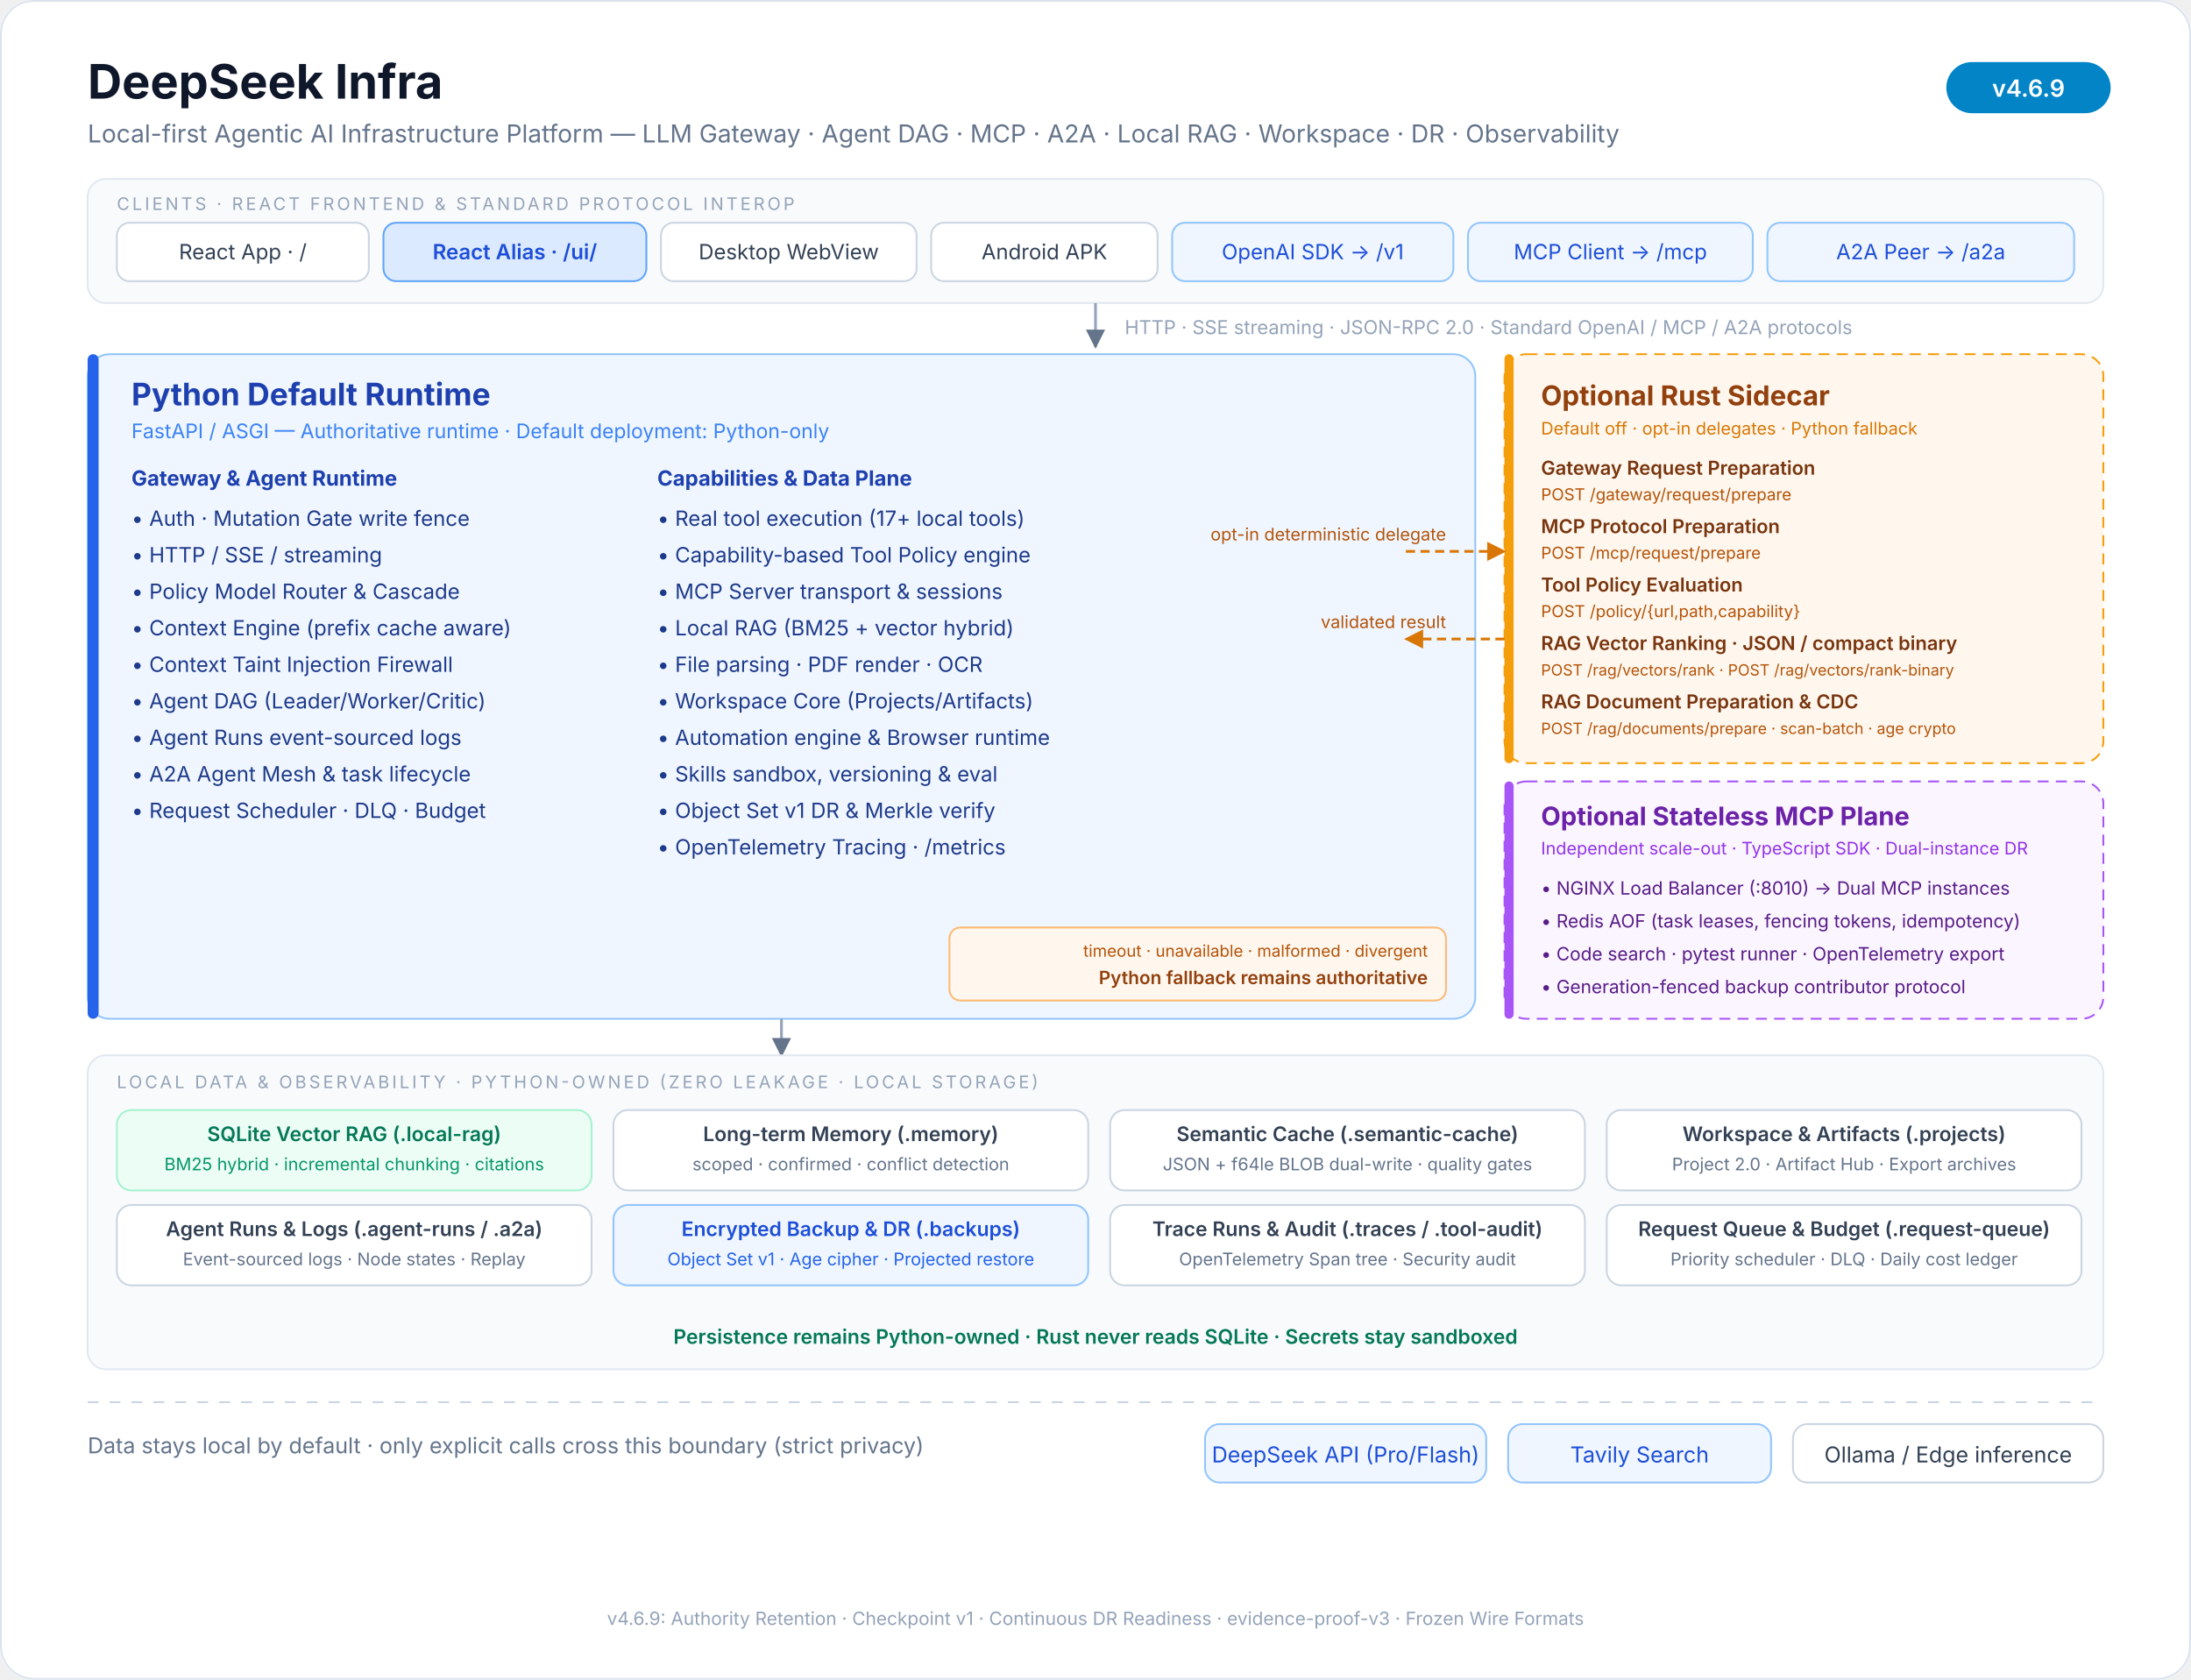
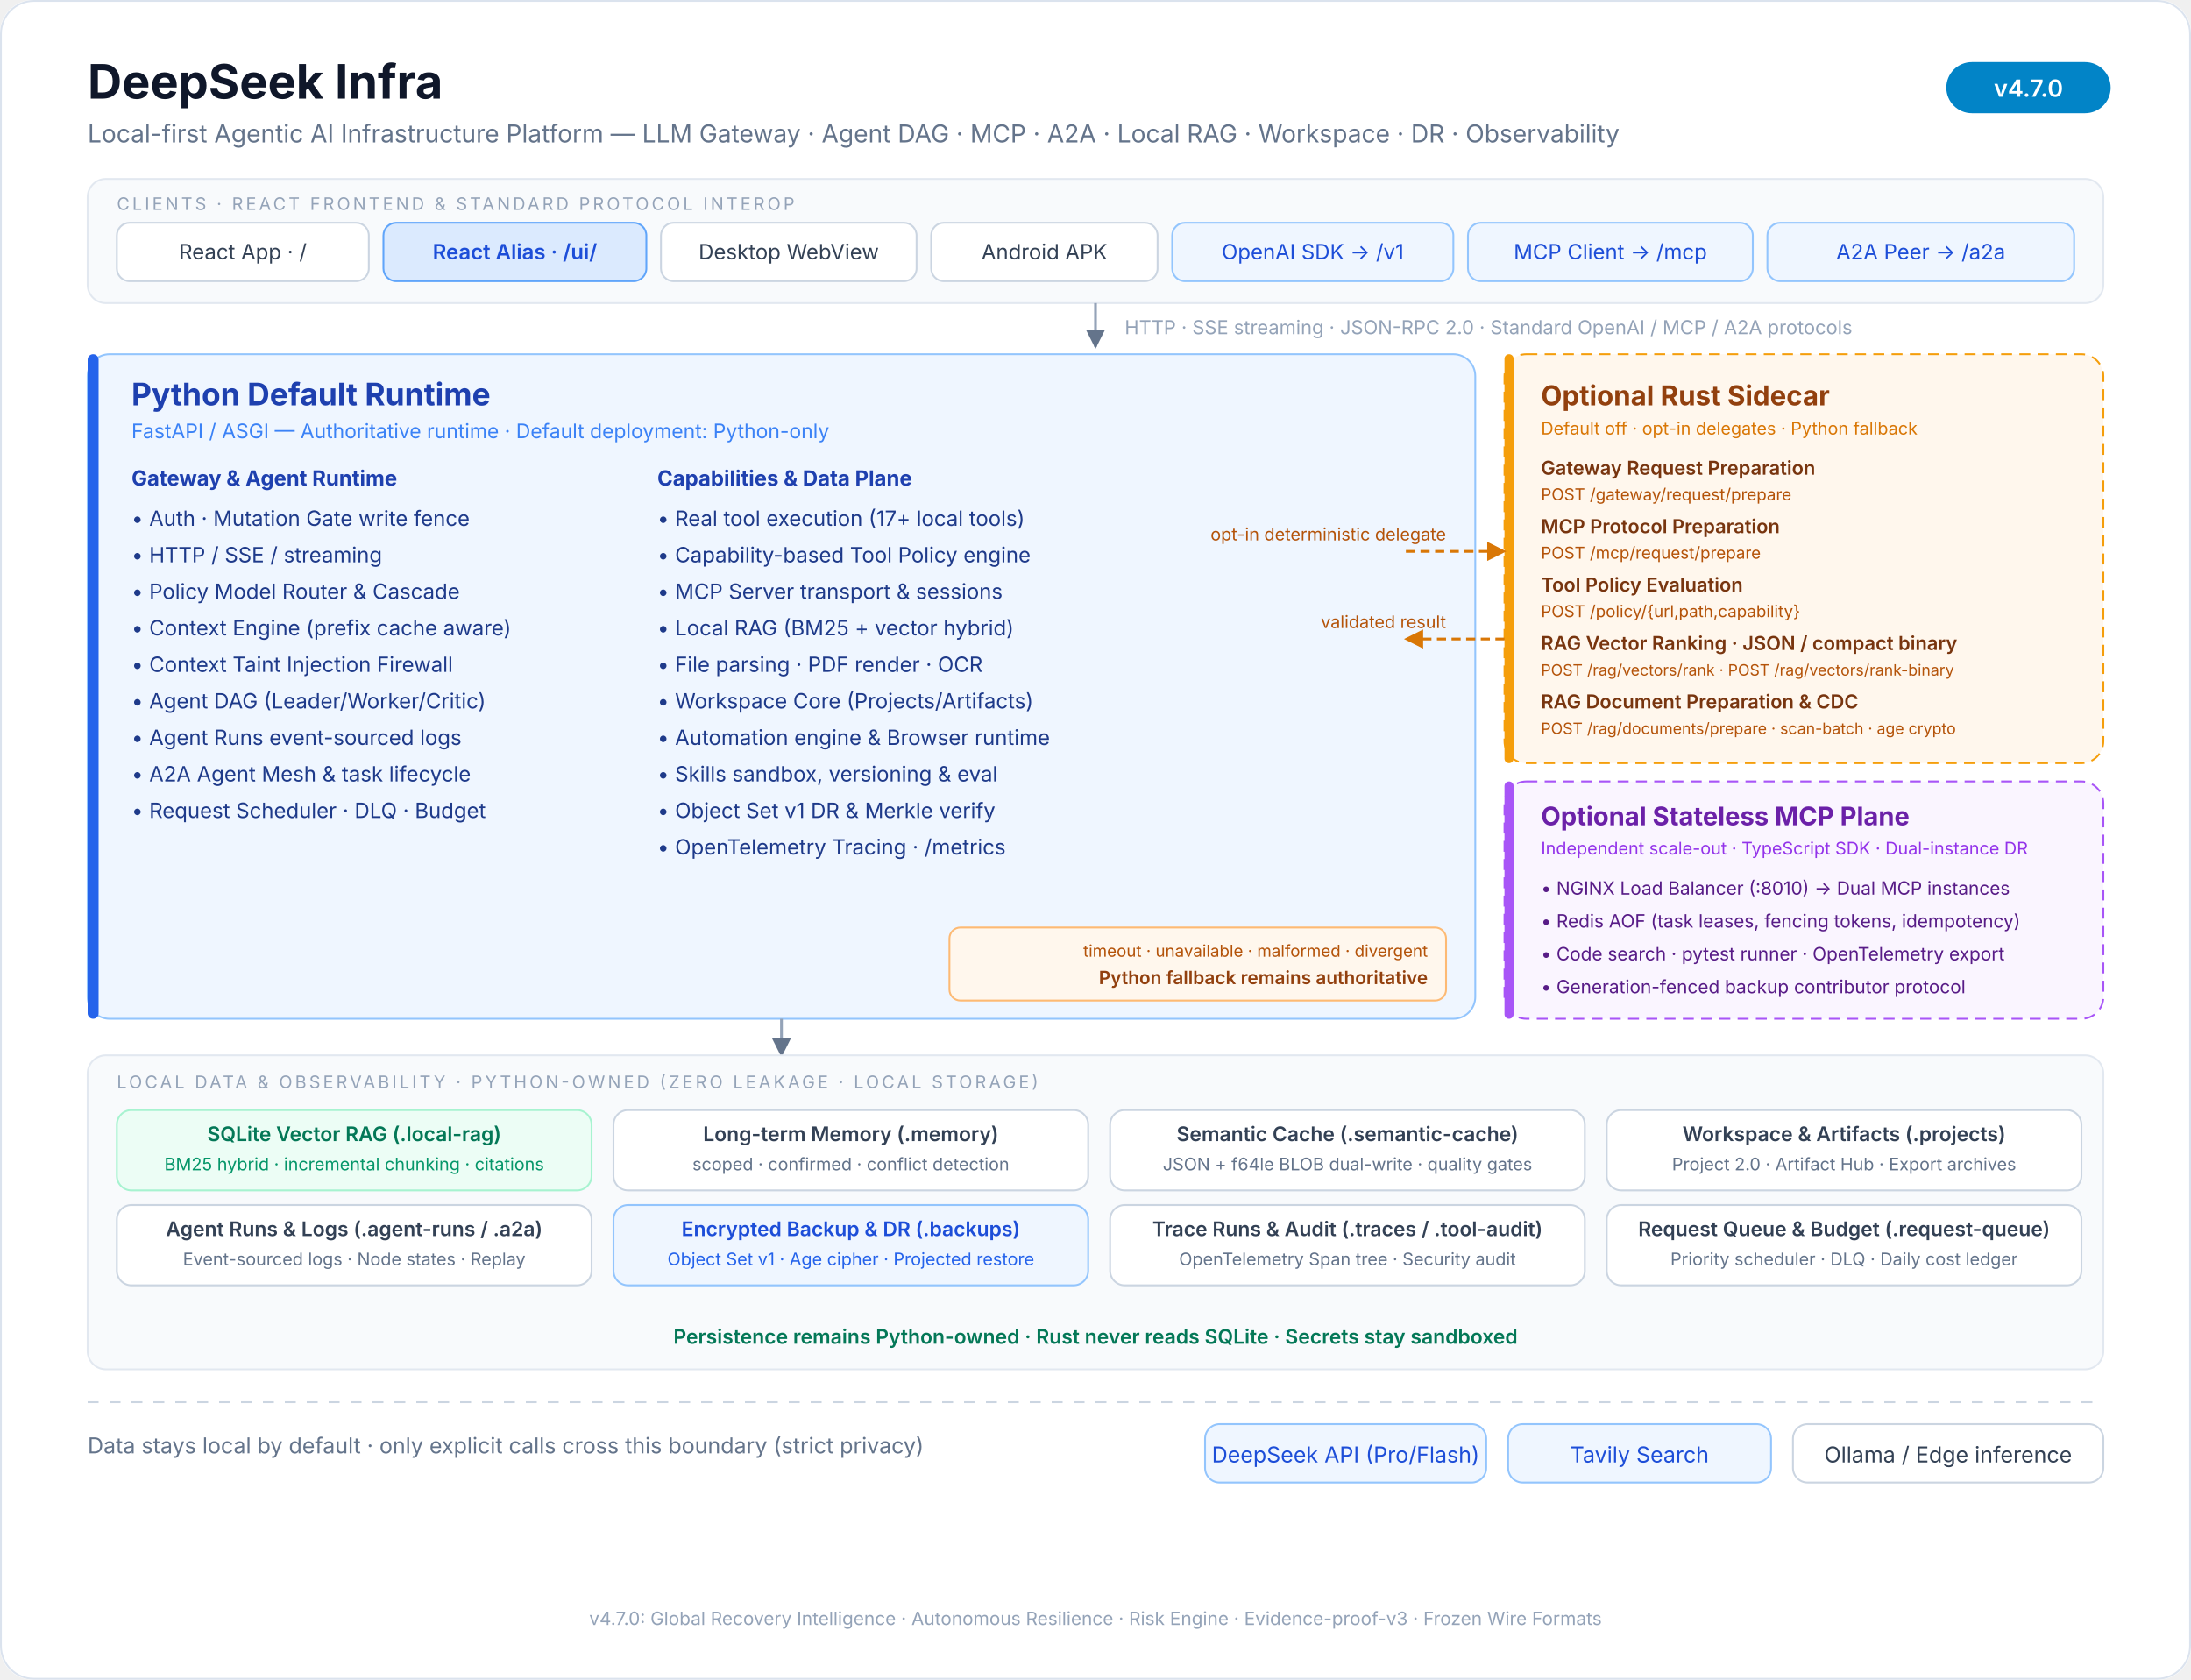
<svg xmlns="http://www.w3.org/2000/svg" viewBox="0 0 1200 920" font-family="ui-sans-serif, system-ui, -apple-system, 'Segoe UI', 'PingFang SC', 'Microsoft YaHei', sans-serif">
  <defs>
    <marker id="arrow" viewBox="0 0 10 10" refX="9" refY="5" markerWidth="7" markerHeight="7" orient="auto-start-reverse">
      <path d="M 0 0 L 10 5 L 0 10 z" fill="#64748b" />
    </marker>
    <marker id="rust-arrow" viewBox="0 0 10 10" refX="9" refY="5" markerWidth="7" markerHeight="7" orient="auto-start-reverse">
      <path d="M 0 0 L 10 5 L 0 10 z" fill="#d97706" />
    </marker>
  </defs>
  <rect x="0" y="0" width="1200" height="920" rx="18" fill="#ffffff" />
  <rect x="0.5" y="0.5" width="1199" height="919" rx="18" fill="none" stroke="#dbe3ee" />
  <text x="48" y="54" font-size="26" font-weight="700" fill="#0f172a">DeepSeek Infra</text>
  <text x="48" y="78" font-size="13.5" fill="#64748b">Local-first Agentic AI Infrastructure Platform — LLM Gateway · Agent DAG · MCP · A2A · Local RAG · Workspace · DR · Observability</text>
  <rect x="1066" y="34" width="90" height="28" rx="14" fill="#0284c7" />
-   <text x="1111" y="53" font-size="13" font-weight="600" fill="#ffffff" text-anchor="middle">v4.6.9</text>
+   <text x="1111" y="53" font-size="13" font-weight="600" fill="#ffffff" text-anchor="middle">v4.7.0</text>
  <rect x="48" y="98" width="1104" height="68" rx="10" fill="#f8fafc" stroke="#e2e8f0" />
  <text x="64" y="115" font-size="9.5" letter-spacing="1.5" fill="#94a3b8">CLIENTS · REACT FRONTEND &amp; STANDARD PROTOCOL INTEROP</text>
  <g font-size="11.5" fill="#334155" text-anchor="middle">
    <rect x="64" y="122" width="138" height="32" rx="7" fill="#ffffff" stroke="#cbd5e1" />
    <text x="133" y="142">React App · /</text>
    <rect x="210" y="122" width="144" height="32" rx="7" fill="#dbeafe" stroke="#60a5fa" />
    <text x="282" y="142" fill="#1d4ed8" font-weight="600">React Alias · /ui/</text>
    <rect x="362" y="122" width="140" height="32" rx="7" fill="#ffffff" stroke="#cbd5e1" />
    <text x="432" y="142">Desktop WebView</text>
    <rect x="510" y="122" width="124" height="32" rx="7" fill="#ffffff" stroke="#cbd5e1" />
    <text x="572" y="142">Android APK</text>
    <rect x="642" y="122" width="154" height="32" rx="7" fill="#eff6ff" stroke="#93c5fd" />
    <text x="719" y="142" fill="#1d4ed8">OpenAI SDK → /v1</text>
    <rect x="804" y="122" width="156" height="32" rx="7" fill="#eff6ff" stroke="#93c5fd" />
    <text x="882" y="142" fill="#1d4ed8">MCP Client → /mcp</text>
    <rect x="968" y="122" width="168" height="32" rx="7" fill="#eff6ff" stroke="#93c5fd" />
    <text x="1052" y="142" fill="#1d4ed8">A2A Peer → /a2a</text>
  </g>
  <line x1="600" y1="166" x2="600" y2="190" stroke="#94a3b8" stroke-width="1.5" marker-end="url(#arrow)" />
  <text x="616" y="183" font-size="10.5" fill="#94a3b8">HTTP · SSE streaming · JSON-RPC 2.0 · Standard OpenAI / MCP / A2A protocols</text>
  <rect x="48" y="194" width="760" height="364" rx="12" fill="#eff6ff" stroke="#93c5fd" />
  <rect x="48" y="194" width="6" height="364" rx="3" fill="#2563eb" />
  <text x="72" y="222" font-size="17" font-weight="700" fill="#1e40af">Python Default Runtime</text>
  <text x="72" y="240" font-size="11" fill="#3b82f6">FastAPI / ASGI — Authoritative runtime · Default deployment: Python-only</text>
  <g font-size="11.5" fill="#1e3a8a">
    <text x="72" y="266" font-weight="700" fill="#1e40af">Gateway &amp; Agent Runtime</text>
    <text x="72" y="288">• Auth · Mutation Gate write fence</text>
    <text x="72" y="308">• HTTP / SSE / streaming</text>
    <text x="72" y="328">• Policy Model Router &amp; Cascade</text>
    <text x="72" y="348">• Context Engine (prefix cache aware)</text>
    <text x="72" y="368">• Context Taint Injection Firewall</text>
    <text x="72" y="388">• Agent DAG (Leader/Worker/Critic)</text>
    <text x="72" y="408">• Agent Runs event-sourced logs</text>
    <text x="72" y="428">• A2A Agent Mesh &amp; task lifecycle</text>
    <text x="72" y="448">• Request Scheduler · DLQ · Budget</text>
    <text x="360" y="266" font-weight="700" fill="#1e40af">Capabilities &amp; Data Plane</text>
    <text x="360" y="288">• Real tool execution (17+ local tools)</text>
    <text x="360" y="308">• Capability-based Tool Policy engine</text>
    <text x="360" y="328">• MCP Server transport &amp; sessions</text>
    <text x="360" y="348">• Local RAG (BM25 + vector hybrid)</text>
    <text x="360" y="368">• File parsing · PDF render · OCR</text>
    <text x="360" y="388">• Workspace Core (Projects/Artifacts)</text>
    <text x="360" y="408">• Automation engine &amp; Browser runtime</text>
    <text x="360" y="428">• Skills sandbox, versioning &amp; eval</text>
    <text x="360" y="448">• Object Set v1 DR &amp; Merkle verify</text>
    <text x="360" y="468">• OpenTelemetry Tracing · /metrics</text>
  </g>
  <rect x="824" y="194" width="328" height="224" rx="12" fill="#fff7ed" stroke="#f59e0b" stroke-dasharray="6 4" />
  <rect x="824" y="194" width="5" height="224" rx="2.5" fill="#f59e0b" />
  <text x="844" y="222" font-size="15" font-weight="700" fill="#92400e">Optional Rust Sidecar</text>
  <text x="844" y="238" font-size="9.5" fill="#d97706">Default off · opt-in delegates · Python fallback</text>
  <g font-size="10.5" fill="#78350f">
    <text x="844" y="260" font-weight="600">Gateway Request Preparation</text>
    <text x="844" y="274" font-size="9" fill="#b45309">POST /gateway/request/prepare</text>
    <text x="844" y="292" font-weight="600">MCP Protocol Preparation</text>
    <text x="844" y="306" font-size="9" fill="#b45309">POST /mcp/request/prepare</text>
    <text x="844" y="324" font-weight="600">Tool Policy Evaluation</text>
    <text x="844" y="338" font-size="9" fill="#b45309">POST /policy/{url,path,capability}</text>
    <text x="844" y="356" font-weight="600">RAG Vector Ranking · JSON / compact binary</text>
    <text x="844" y="370" font-size="8.5" fill="#b45309">POST /rag/vectors/rank · POST /rag/vectors/rank-binary</text>
    <text x="844" y="388" font-weight="600">RAG Document Preparation &amp; CDC</text>
    <text x="844" y="402" font-size="8.5" fill="#b45309">POST /rag/documents/prepare · scan-batch · age crypto</text>
  </g>
  <rect x="824" y="428" width="328" height="130" rx="12" fill="#faf5ff" stroke="#a855f7" stroke-dasharray="6 4" />
  <rect x="824" y="428" width="5" height="130" rx="2.5" fill="#a855f7" />
  <text x="844" y="452" font-size="14" font-weight="700" fill="#6b21a8">Optional Stateless MCP Plane</text>
  <text x="844" y="468" font-size="9.5" fill="#9333ea">Independent scale-out · TypeScript SDK · Dual-instance DR</text>
  <g font-size="10" fill="#581c87">
    <text x="844" y="490">• NGINX Load Balancer (:8010) → Dual MCP instances</text>
    <text x="844" y="508">• Redis AOF (task leases, fencing tokens, idempotency)</text>
    <text x="844" y="526">• Code search · pytest runner · OpenTelemetry export</text>
    <text x="844" y="544">• Generation-fenced backup contributor protocol</text>
  </g>
  <text x="792" y="296" font-size="9.5" fill="#b45309" text-anchor="end">opt-in deterministic delegate</text>
  <line x1="770" y1="302" x2="824" y2="302" stroke="#d97706" stroke-width="1.5" stroke-dasharray="5 3" marker-end="url(#rust-arrow)" />
  <line x1="824" y1="350" x2="770" y2="350" stroke="#d97706" stroke-width="1.5" stroke-dasharray="5 3" marker-end="url(#rust-arrow)" />
  <text x="792" y="344" font-size="9.5" fill="#b45309" text-anchor="end">validated result</text>
  <rect x="520" y="508" width="272" height="40" rx="6" fill="#fff7ed" stroke="#fdba74" />
  <text x="782" y="524" font-size="9" fill="#b45309" text-anchor="end">timeout · unavailable · malformed · divergent</text>
  <text x="782" y="539" font-size="10" fill="#92400e" text-anchor="end" font-weight="600">Python fallback remains authoritative</text>
  <line x1="428" y1="558" x2="428" y2="578" stroke="#94a3b8" stroke-width="1.5" marker-end="url(#arrow)" />
  <rect x="48" y="578" width="1104" height="172" rx="10" fill="#f8fafc" stroke="#e2e8f0" />
  <text x="64" y="596" font-size="9.5" letter-spacing="1.5" fill="#94a3b8">LOCAL DATA &amp; OBSERVABILITY · PYTHON-OWNED (ZERO LEAKAGE · LOCAL STORAGE)</text>
  <g font-size="11" fill="#334155" text-anchor="middle">
    <rect x="64" y="608" width="260" height="44" rx="8" fill="#ecfdf5" stroke="#a7f3d0" />
    <text x="194" y="625" fill="#047857" font-weight="600">SQLite Vector RAG (.local-rag)</text>
    <text x="194" y="641" font-size="9.5" fill="#059669">BM25 hybrid · incremental chunking · citations</text>
    <rect x="336" y="608" width="260" height="44" rx="8" fill="#ffffff" stroke="#cbd5e1" />
    <text x="466" y="625" font-weight="600">Long-term Memory (.memory)</text>
    <text x="466" y="641" font-size="9.5" fill="#64748b">scoped · confirmed · conflict detection</text>
    <rect x="608" y="608" width="260" height="44" rx="8" fill="#ffffff" stroke="#cbd5e1" />
    <text x="738" y="625" font-weight="600">Semantic Cache (.semantic-cache)</text>
    <text x="738" y="641" font-size="9.5" fill="#64748b">JSON + f64le BLOB dual-write · quality gates</text>
    <rect x="880" y="608" width="260" height="44" rx="8" fill="#ffffff" stroke="#cbd5e1" />
    <text x="1010" y="625" font-weight="600">Workspace &amp; Artifacts (.projects)</text>
    <text x="1010" y="641" font-size="9.5" fill="#64748b">Project 2.0 · Artifact Hub · Export archives</text>
    <rect x="64" y="660" width="260" height="44" rx="8" fill="#ffffff" stroke="#cbd5e1" />
    <text x="194" y="677" font-weight="600">Agent Runs &amp; Logs (.agent-runs / .a2a)</text>
    <text x="194" y="693" font-size="9.5" fill="#64748b">Event-sourced logs · Node states · Replay</text>
    <rect x="336" y="660" width="260" height="44" rx="8" fill="#eff6ff" stroke="#93c5fd" />
    <text x="466" y="677" fill="#1d4ed8" font-weight="600">Encrypted Backup &amp; DR (.backups)</text>
    <text x="466" y="693" font-size="9.5" fill="#2563eb">Object Set v1 · Age cipher · Projected restore</text>
    <rect x="608" y="660" width="260" height="44" rx="8" fill="#ffffff" stroke="#cbd5e1" />
    <text x="738" y="677" font-weight="600">Trace Runs &amp; Audit (.traces / .tool-audit)</text>
    <text x="738" y="693" font-size="9.5" fill="#64748b">OpenTelemetry Span tree · Security audit</text>
    <rect x="880" y="660" width="260" height="44" rx="8" fill="#ffffff" stroke="#cbd5e1" />
    <text x="1010" y="677" font-weight="600">Request Queue &amp; Budget (.request-queue)</text>
    <text x="1010" y="693" font-size="9.5" fill="#64748b">Priority scheduler · DLQ · Daily cost ledger</text>
  </g>
  <text x="600" y="736" font-size="11" fill="#047857" text-anchor="middle" font-weight="600">Persistence remains Python-owned · Rust never reads SQLite · Secrets stay sandboxed</text>
  <line x1="48" y1="768" x2="1152" y2="768" stroke="#cbd5e1" stroke-dasharray="6 6" />
  <text x="48" y="796" font-size="12" fill="#64748b">Data stays local by default · only explicit calls cross this boundary (strict privacy)</text>
  <g font-size="12" text-anchor="middle">
    <rect x="660" y="780" width="154" height="32" rx="8" fill="#eff6ff" stroke="#93c5fd" />
    <text x="737" y="801" fill="#1d4ed8">DeepSeek API (Pro/Flash)</text>
    <rect x="826" y="780" width="144" height="32" rx="8" fill="#eff6ff" stroke="#93c5fd" />
    <text x="898" y="801" fill="#1d4ed8">Tavily Search</text>
    <rect x="982" y="780" width="170" height="32" rx="8" fill="#ffffff" stroke="#cbd5e1" />
    <text x="1067" y="801" fill="#334155">Ollama / Edge inference</text>
  </g>
-   <text x="600" y="890" font-size="10" fill="#94a3b8" text-anchor="middle">v4.6.9: Authority Retention · Checkpoint v1 · Continuous DR Readiness · evidence-proof-v3 · Frozen Wire Formats</text>
+   <text x="600" y="890" font-size="10" fill="#94a3b8" text-anchor="middle">v4.7.0: Global Recovery Intelligence · Autonomous Resilience · Risk Engine · Evidence-proof-v3 · Frozen Wire Formats</text>
</svg>
